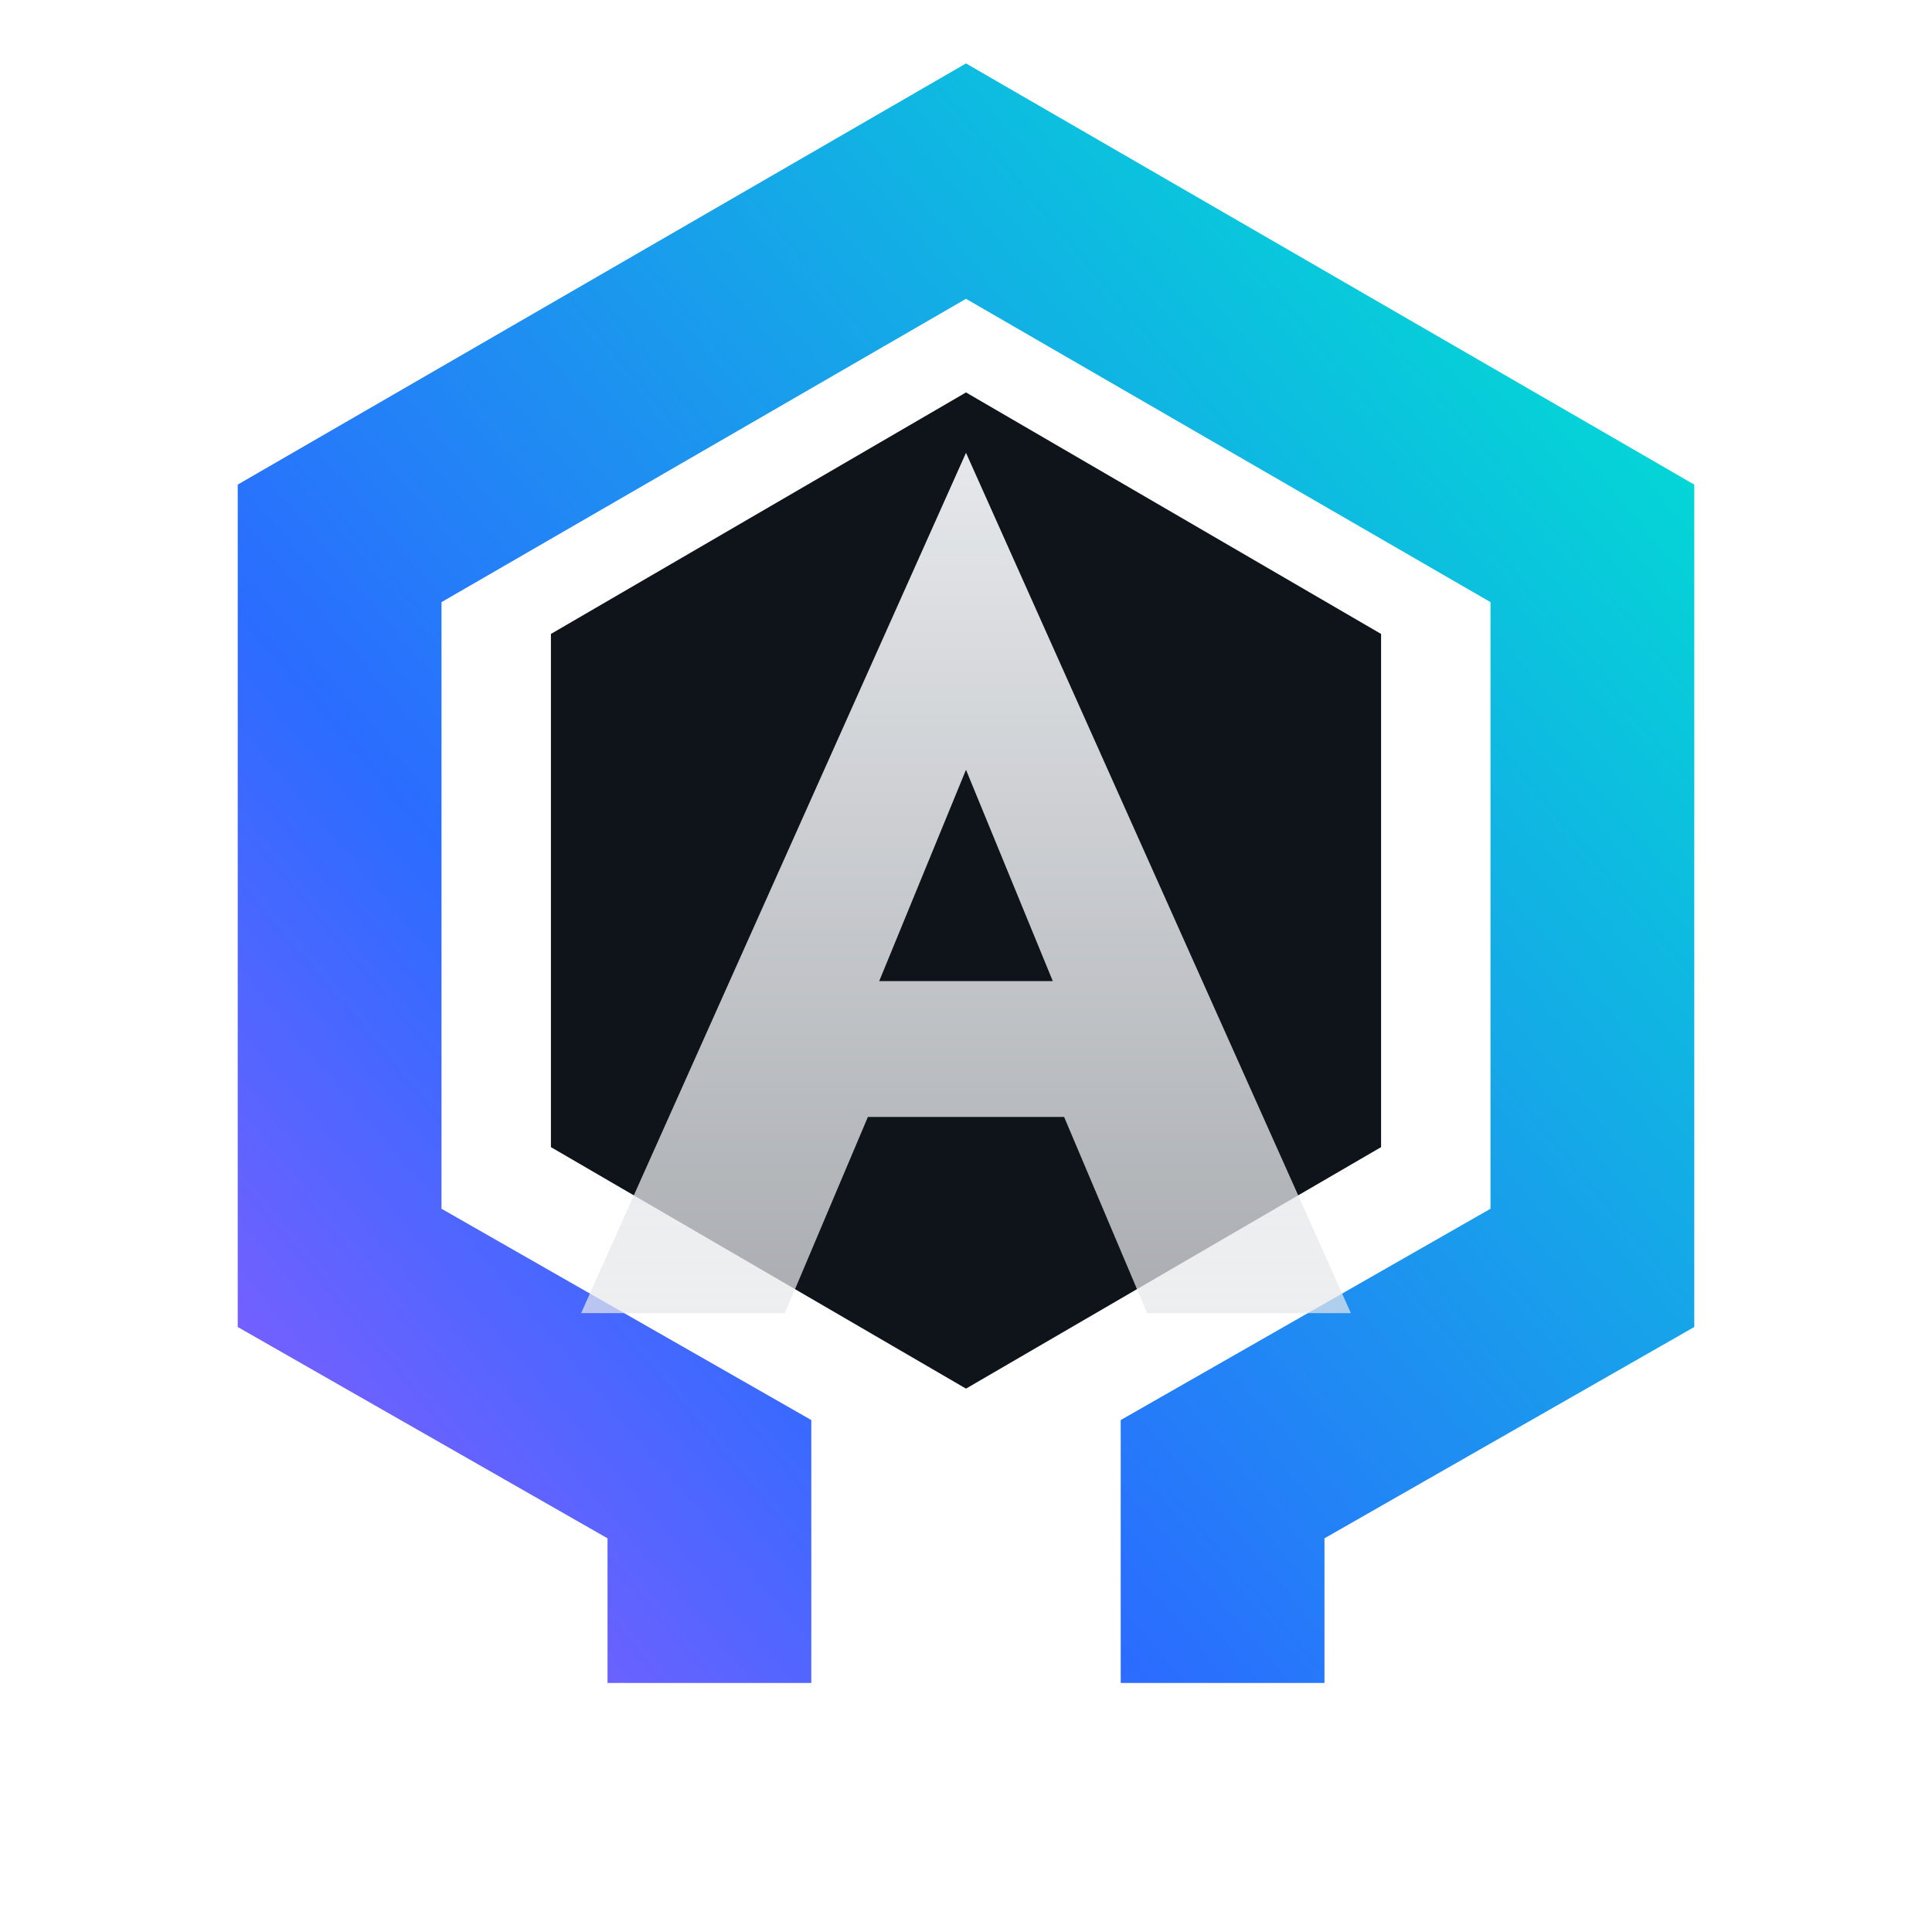
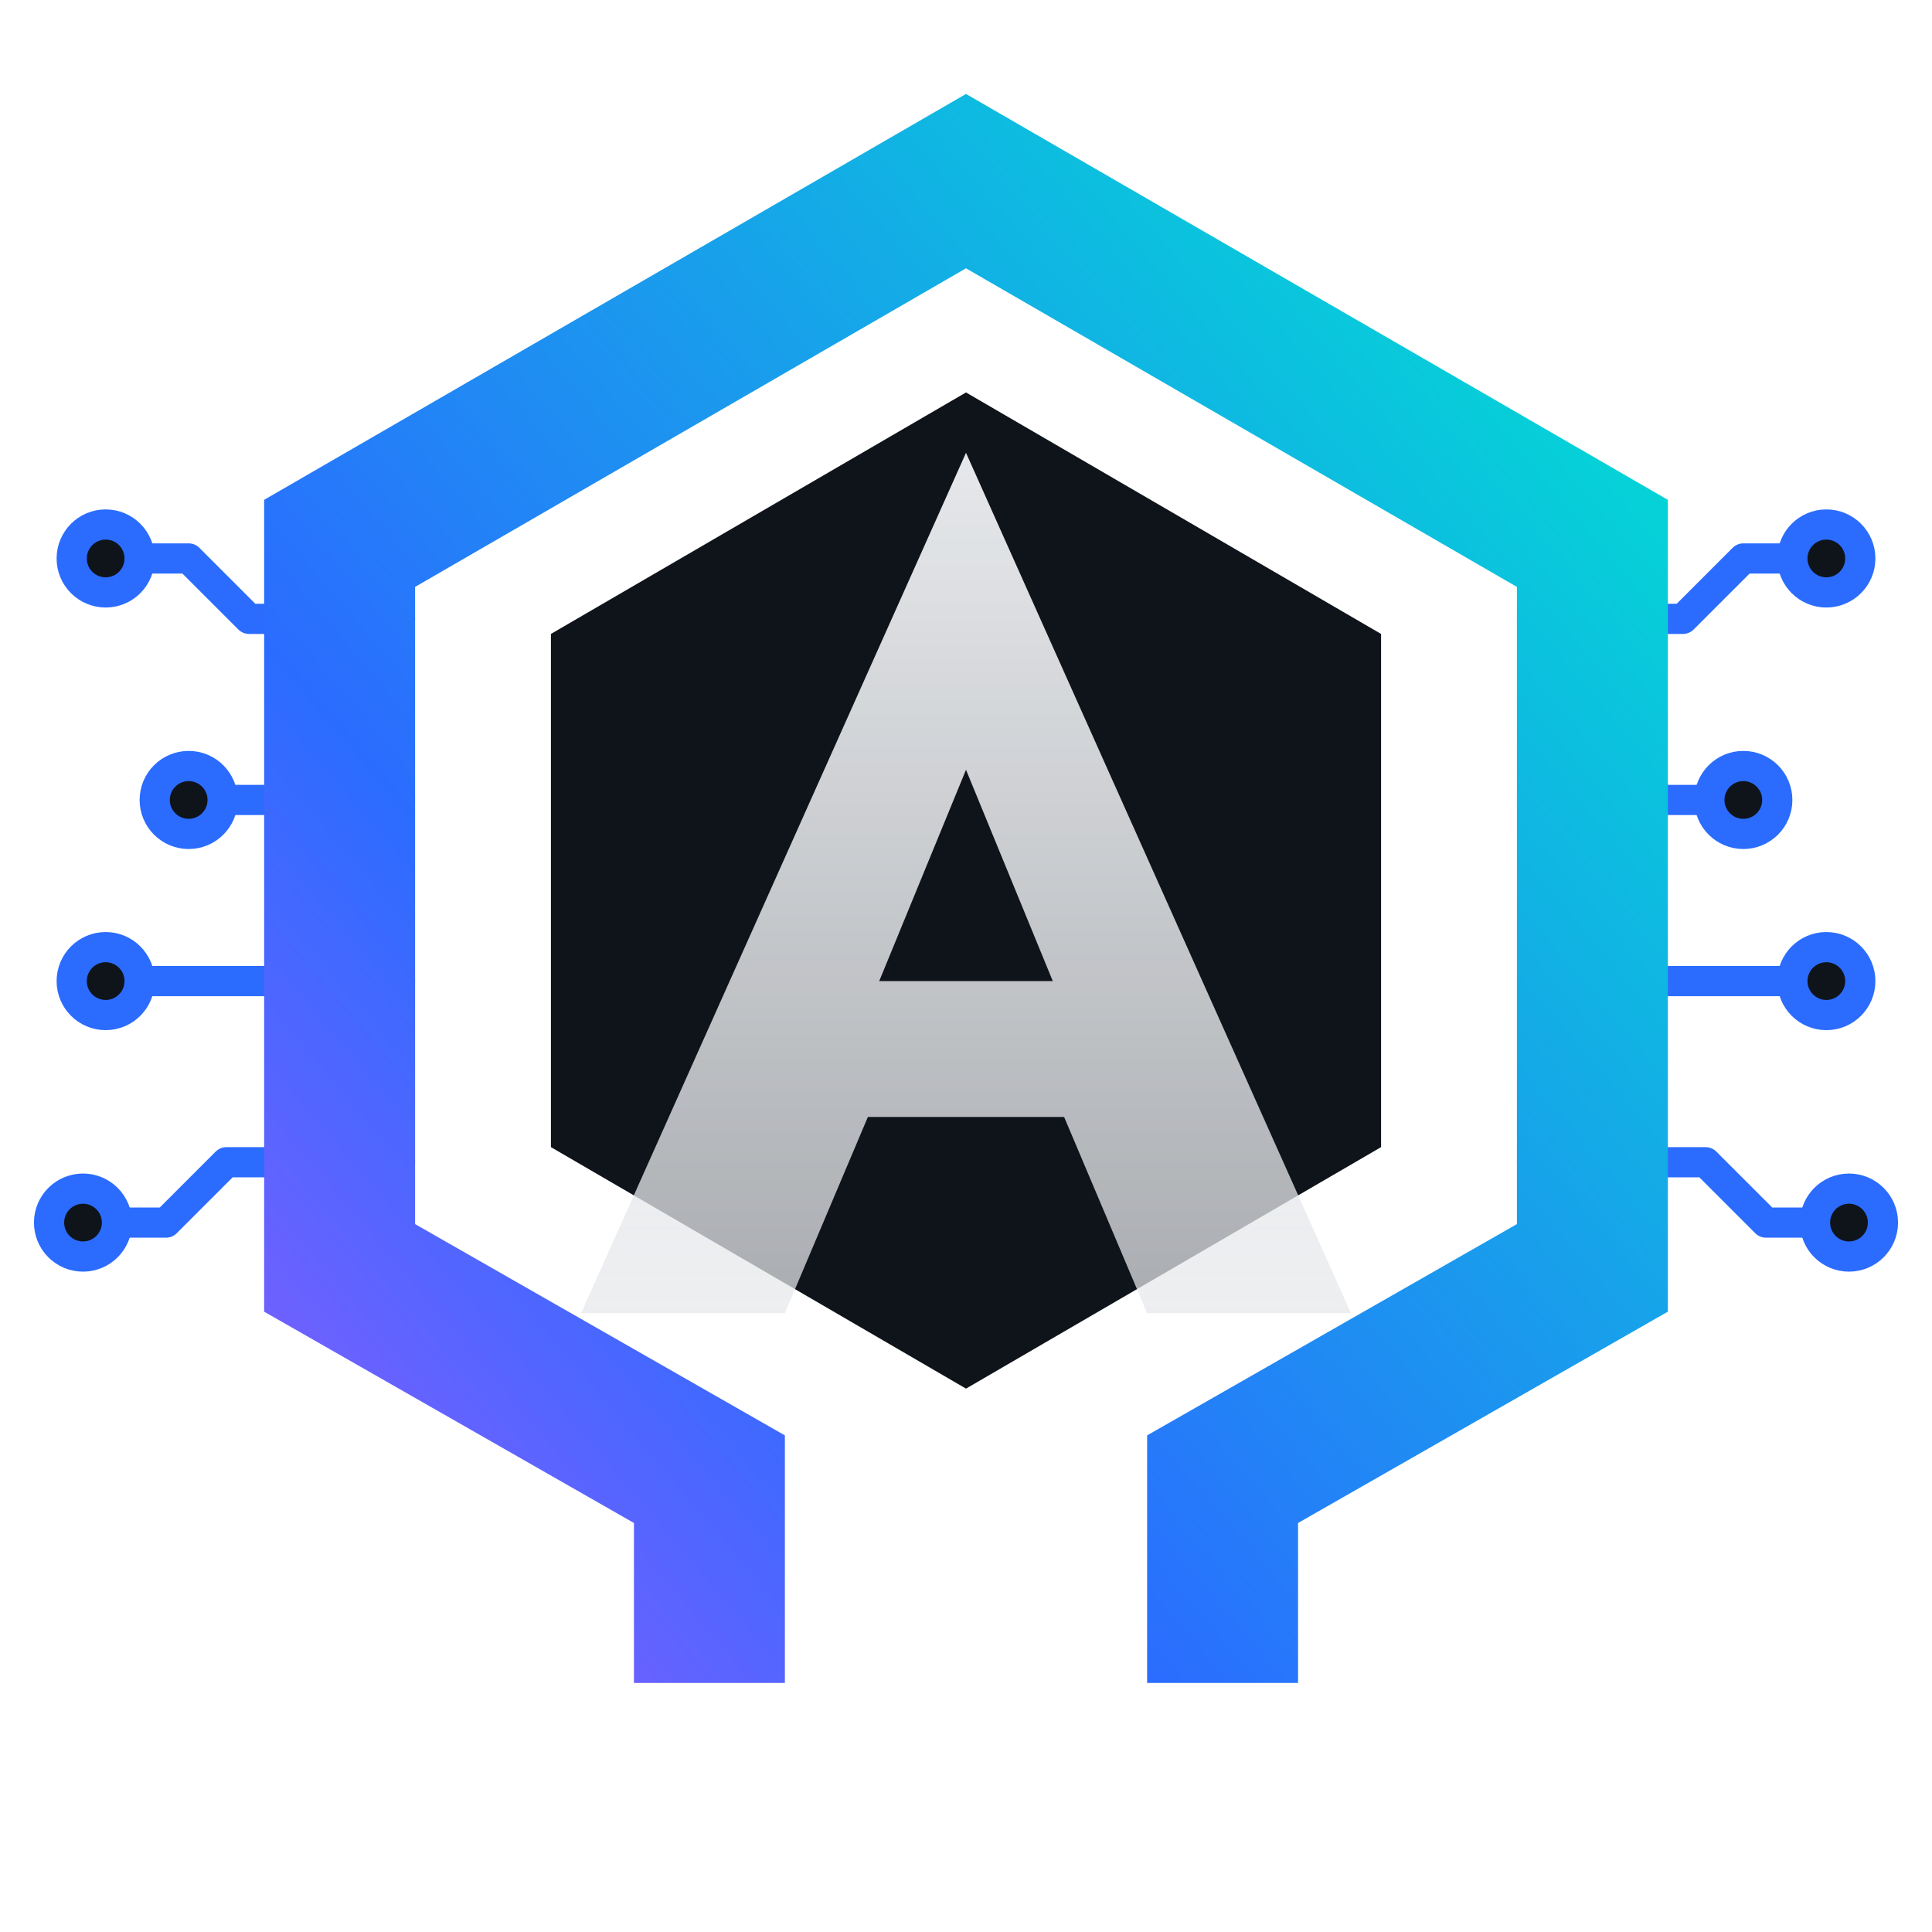
<svg xmlns="http://www.w3.org/2000/svg" width="512" height="512" viewBox="0 0 512 512" role="img" aria-labelledby="title desc">
  <defs>
-     <linearGradient id="mark-full-tiny-plain-frame" x1="0" y1="1" x2="1" y2="0">
+     <linearGradient id="mark-full-full-circuit-frame" x1="0" y1="1" x2="1" y2="0">
      <stop offset="0" stop-color="#8A5CFF" />
      <stop offset="0.32" stop-color="#2B6CFF" />
      <stop offset="1" stop-color="#00E0D2" />
    </linearGradient>
-     <linearGradient id="mark-full-tiny-plain-letter" x1="0" y1="0" x2="0" y2="1">
+     <linearGradient id="mark-full-full-circuit-letter" x1="0" y1="0" x2="0" y2="1">
      <stop offset="0" stop-color="#E6E8EB" />
      <stop offset="1" stop-color="#E6E8EB" stop-opacity="0.72" />
    </linearGradient>
-     <linearGradient id="mark-full-tiny-plain-word" x1="0" y1="0" x2="1" y2="0">
+     <linearGradient id="mark-full-full-circuit-word" x1="0" y1="0" x2="1" y2="0">
      <stop offset="0" stop-color="#2B6CFF" />
      <stop offset="1" stop-color="#00E0D2" />
    </linearGradient>
  </defs>
-   <path d="M188 446V392L90 336V144L256 48L422 144V336L324 392V446" fill="none" stroke="url(#mark-full-tiny-plain-frame)" stroke-width="54" stroke-linejoin="miter" />
+   <g fill="none" stroke="#2B6CFF" stroke-width="8" stroke-linecap="round" stroke-linejoin="round">
+     <path d="M106 164H66L50 148H30" />
+     <path d="M106 212H50" />
+     <path d="M106 260H28" />
+     <path d="M106 308H60L44 324H24" />
+     <path d="M406 164H446L462 148H482" />
+     <path d="M406 212H462" />
+     <path d="M406 260H484" />
+     <path d="M406 308H452L468 324H488" />
+   </g>
+   <g fill="#0F141B" stroke="#2B6CFF" stroke-width="8">
+     <circle cx="28" cy="148" r="9" />
+     <circle cx="50" cy="212" r="9" />
+     <circle cx="28" cy="260" r="9" />
+     <circle cx="22" cy="324" r="9" />
+     <circle cx="484" cy="148" r="9" />
+     <circle cx="462" cy="212" r="9" />
+     <circle cx="484" cy="260" r="9" />
+     <circle cx="490" cy="324" r="9" />
+   </g>
+   <path d="M188 446V392L90 336V144L256 48L422 144V336L324 392V446" fill="none" stroke="url(#mark-full-full-circuit-frame)" stroke-width="40" stroke-linejoin="miter" />
  <path d="M256 104L366 168V304L256 368L146 304V168Z" fill="#0F141B" />
-   <path d="M256 120L358 348H304L282 296H230L208 348H154ZM256 204L233 260H279Z" fill="url(#mark-full-tiny-plain-letter)" fill-rule="evenodd" />
+   <path d="M256 120L358 348H304L282 296H230L208 348H154ZM256 204L233 260H279Z" fill="url(#mark-full-full-circuit-letter)" fill-rule="evenodd" />
</svg>
